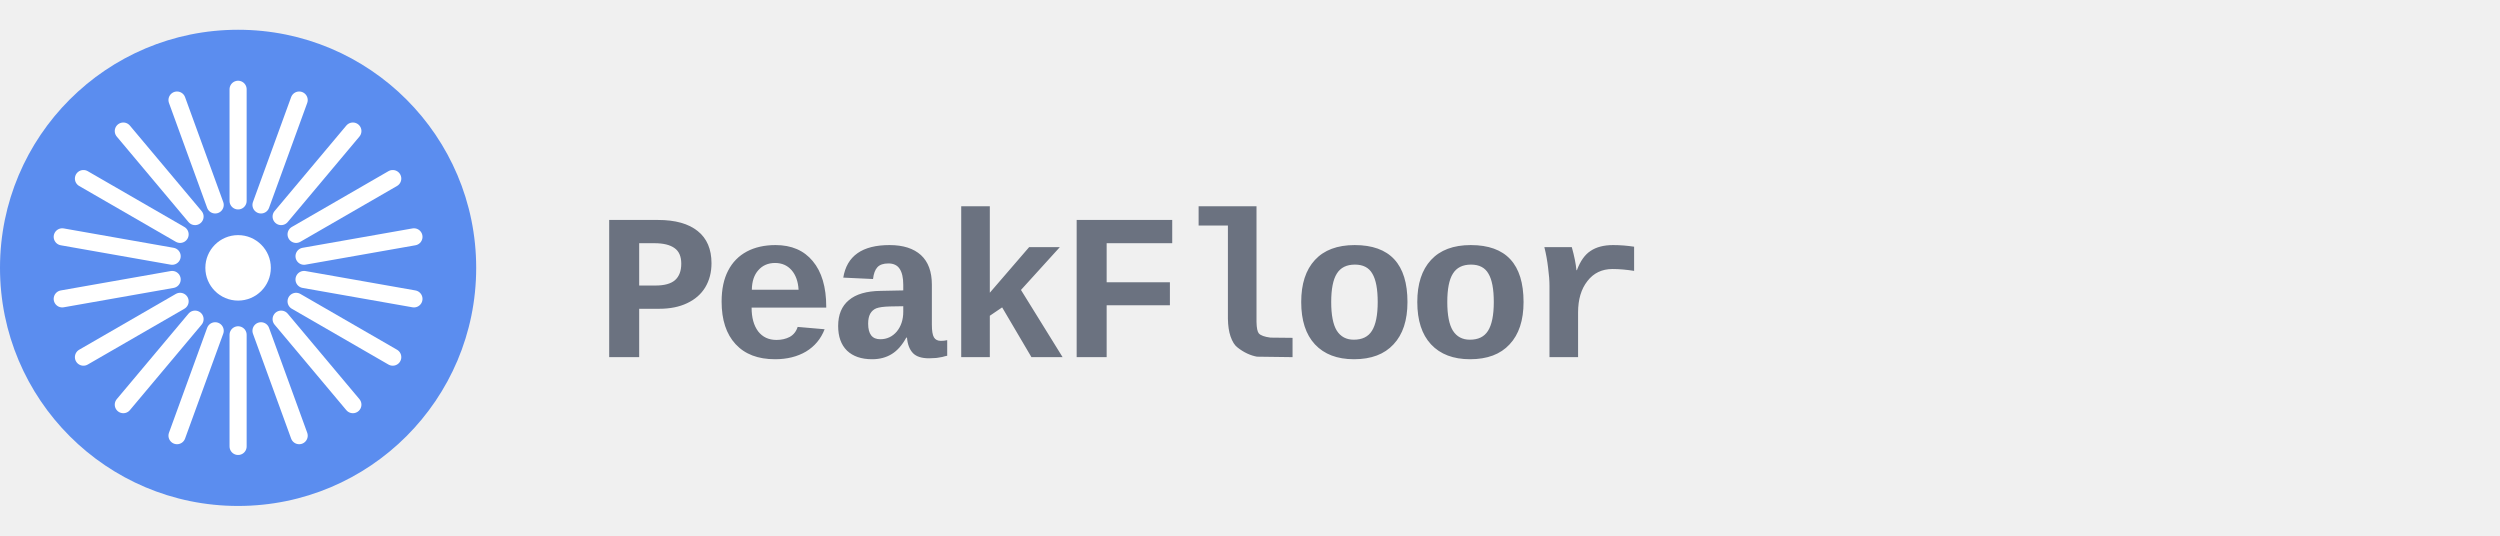
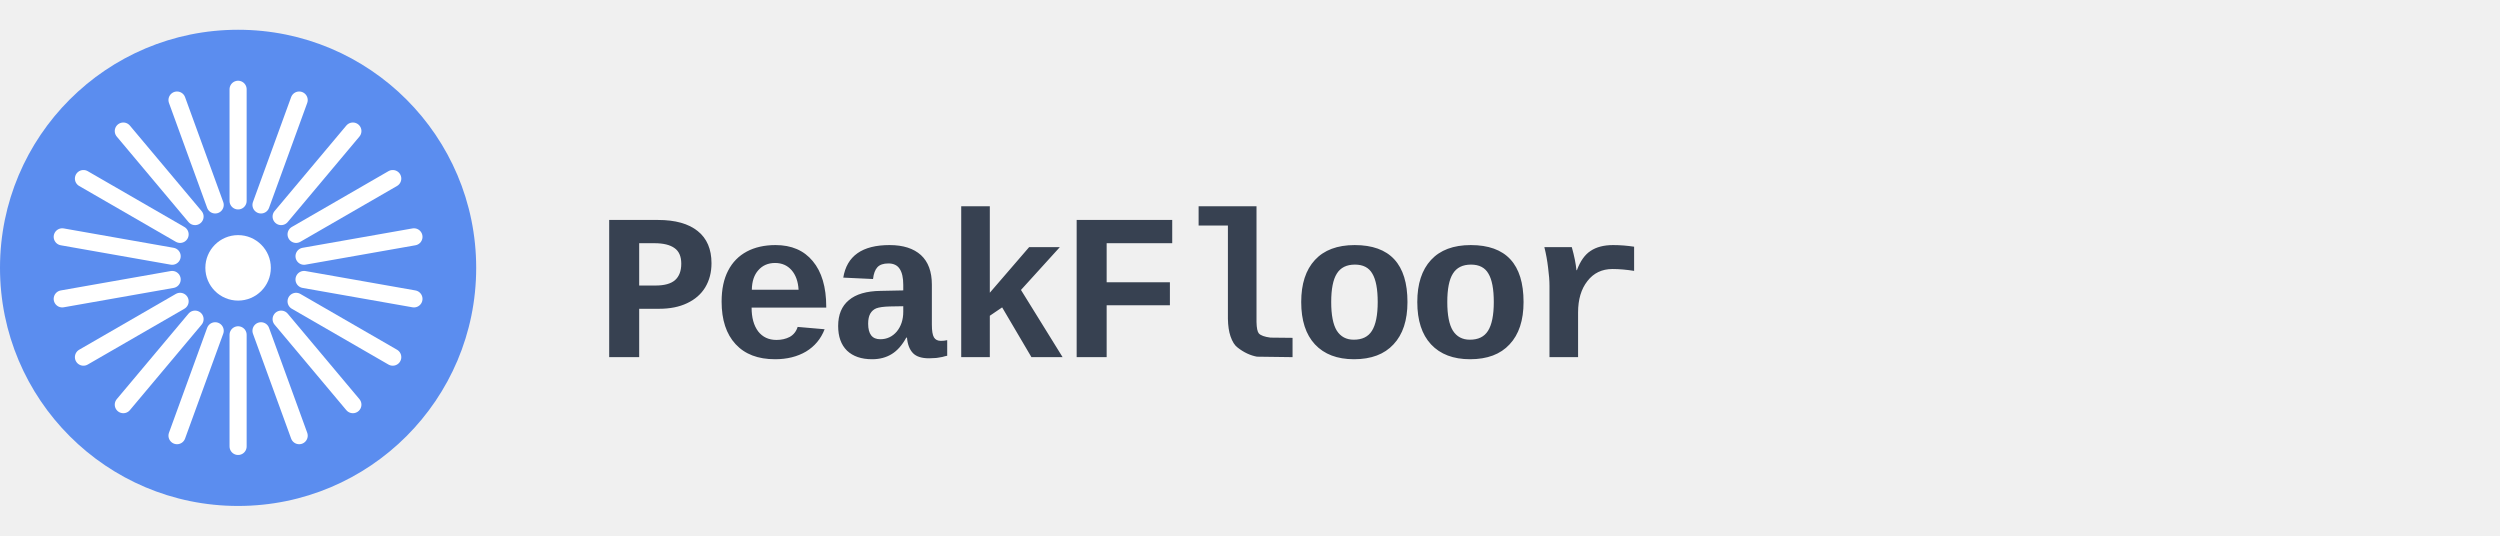
<svg xmlns="http://www.w3.org/2000/svg" width="168" height="36" viewBox="0 0 168 36" role="img" aria-label="PeakFloor">
  <g transform="translate(0,2)">
    <circle cx="16" cy="16" r="16" fill="#5B8DEF" />
    <g stroke="#fff" stroke-width="1.15" stroke-linecap="round" transform="translate(16,16)">
      <line y1="-12" y2="-4.5" />
      <line y1="-12" y2="-4.5" transform="rotate(20)" />
      <line y1="-12" y2="-4.5" transform="rotate(40)" />
      <line y1="-12" y2="-4.5" transform="rotate(60)" />
      <line y1="-12" y2="-4.5" transform="rotate(80)" />
      <line y1="-12" y2="-4.5" transform="rotate(100)" />
      <line y1="-12" y2="-4.5" transform="rotate(120)" />
      <line y1="-12" y2="-4.5" transform="rotate(140)" />
      <line y1="-12" y2="-4.5" transform="rotate(160)" />
      <line y1="-12" y2="-4.5" transform="rotate(180)" />
      <line y1="-12" y2="-4.5" transform="rotate(200)" />
      <line y1="-12" y2="-4.5" transform="rotate(220)" />
      <line y1="-12" y2="-4.5" transform="rotate(240)" />
      <line y1="-12" y2="-4.5" transform="rotate(260)" />
      <line y1="-12" y2="-4.5" transform="rotate(280)" />
      <line y1="-12" y2="-4.5" transform="rotate(300)" />
      <line y1="-12" y2="-4.5" transform="rotate(320)" />
      <line y1="-12" y2="-4.5" transform="rotate(340)" />
    </g>
    <circle cx="16" cy="16" r="2.2" fill="#fff" />
  </g>
-   <text x="40" y="24" fill="#6B7280" font-family="'Courier New', Courier, monospace" font-size="14" font-weight="700" letter-spacing="-0.6">PeakFloor</text>
+   <text x="40" y="24" fill="#374151" font-family="'Courier New', Courier, monospace" font-size="14" font-weight="700" letter-spacing="-0.6">PeakFloor</text>
</svg>
